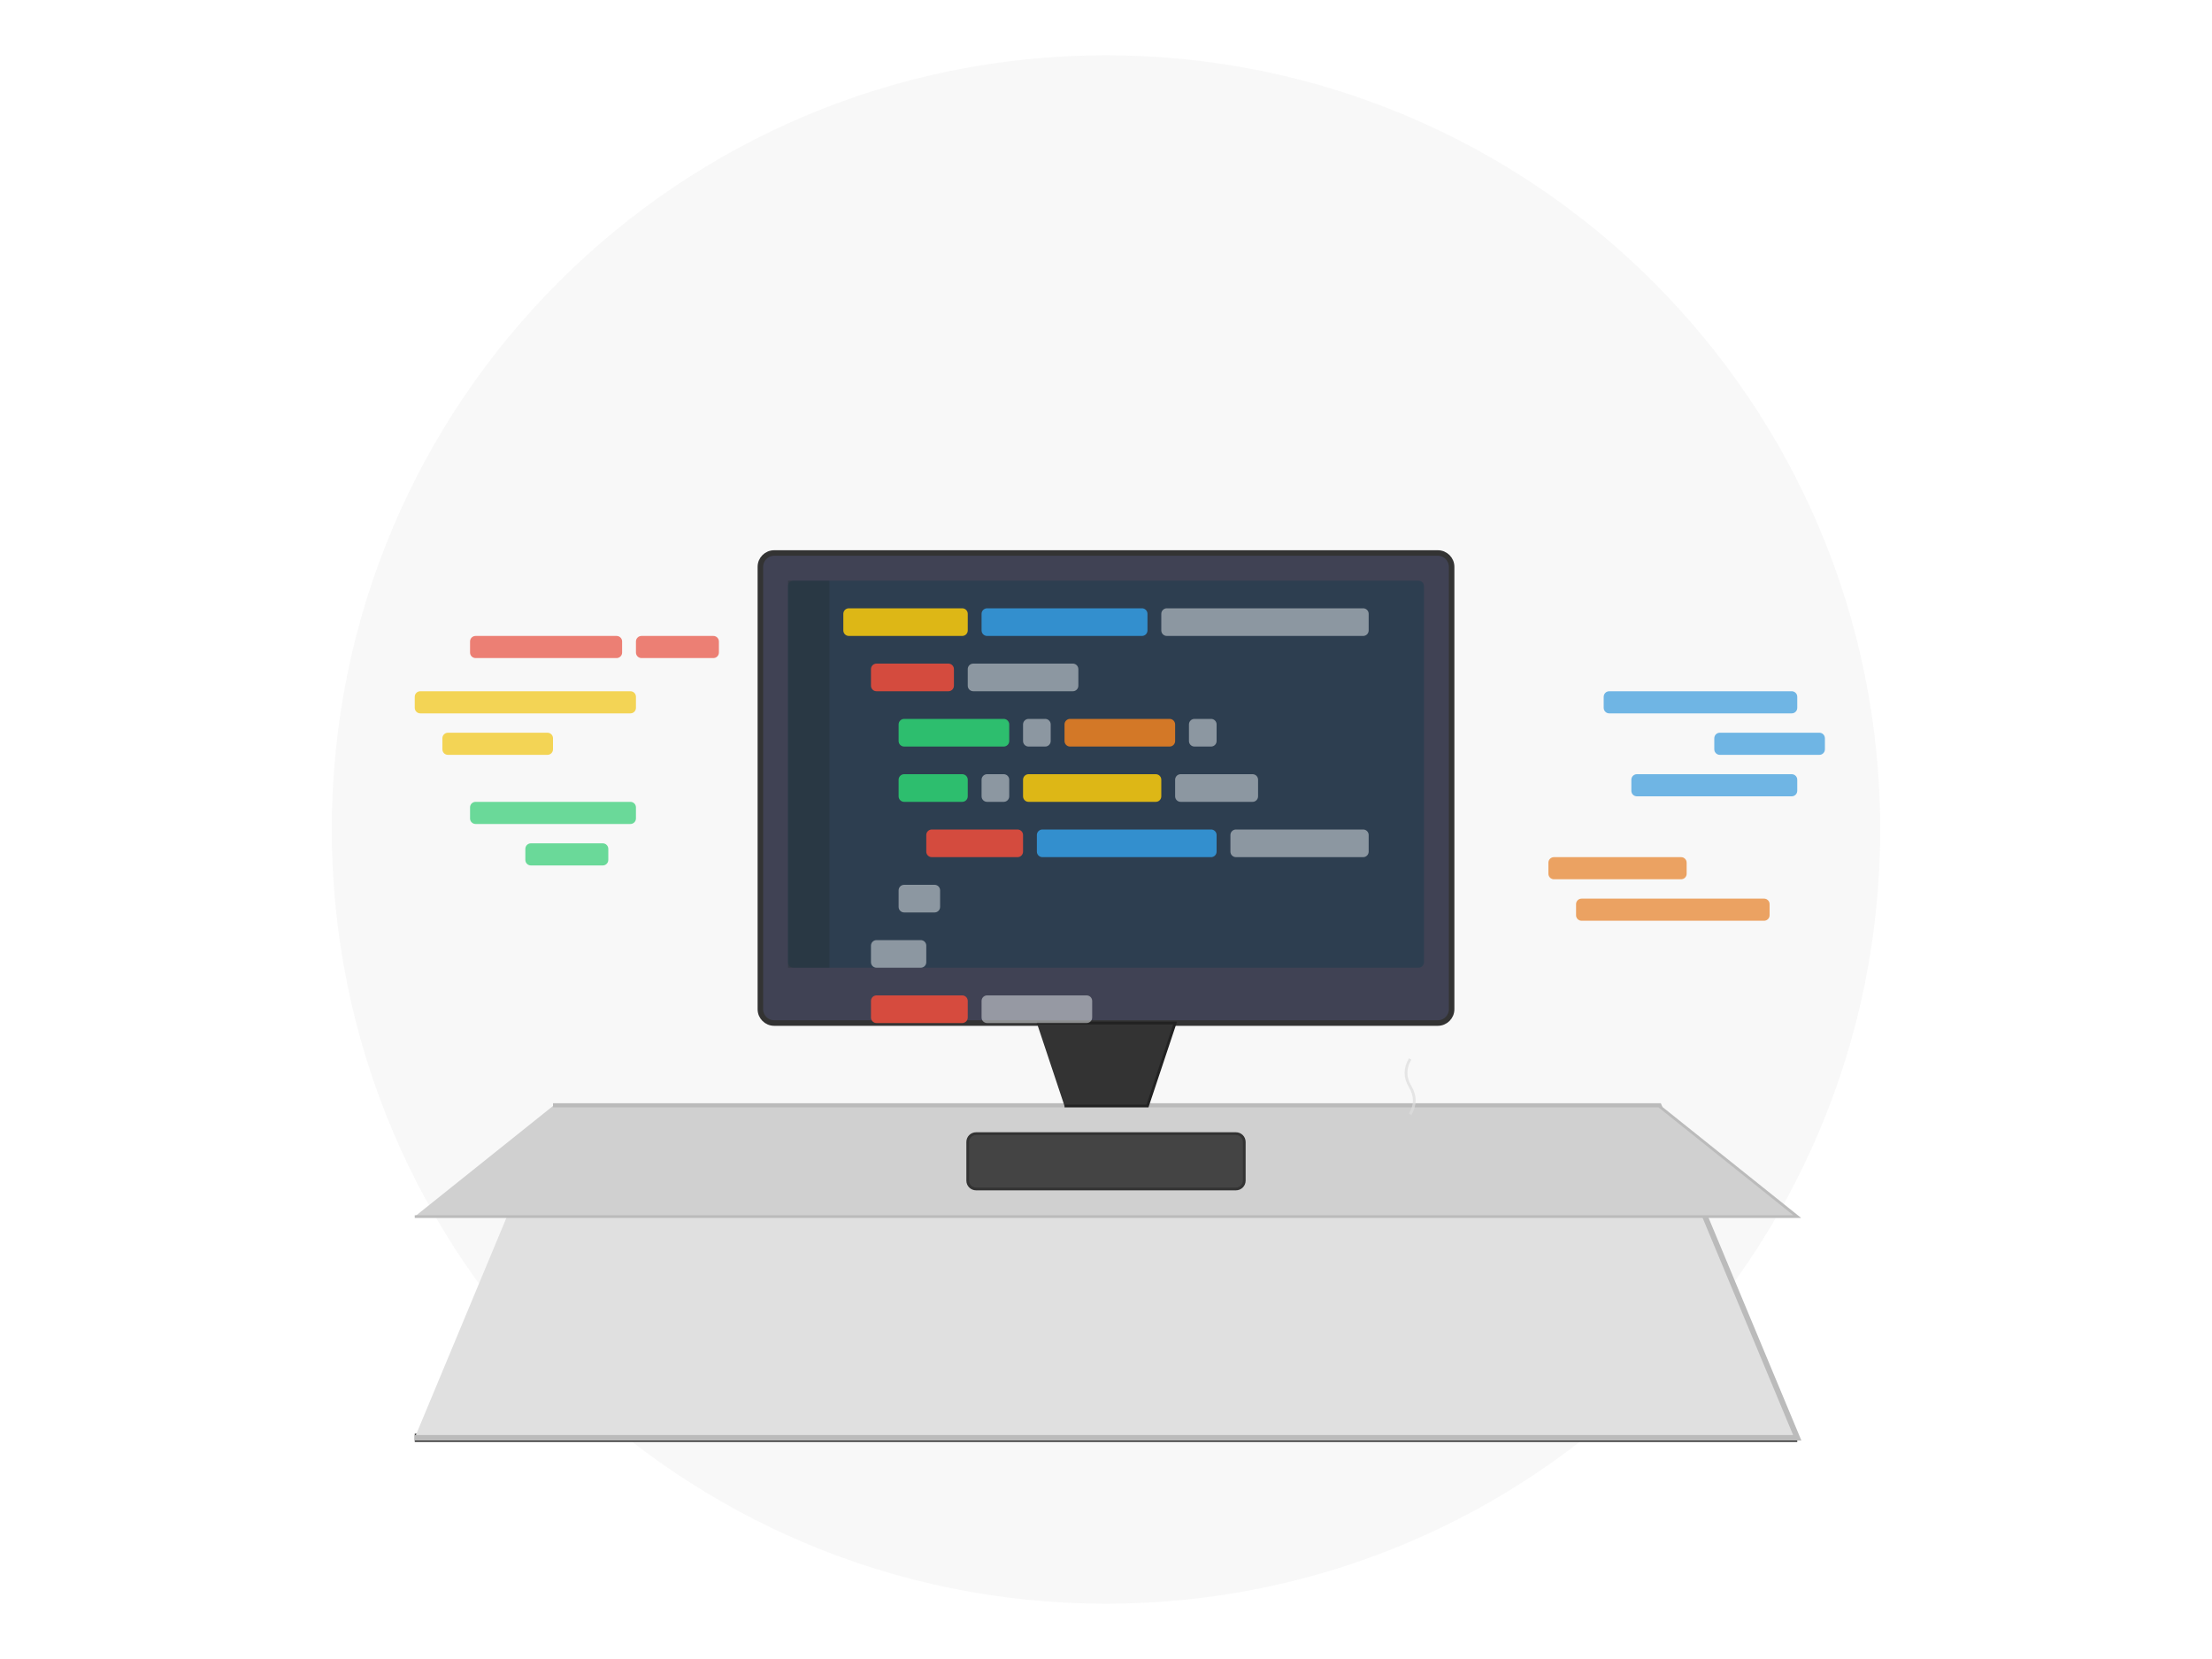
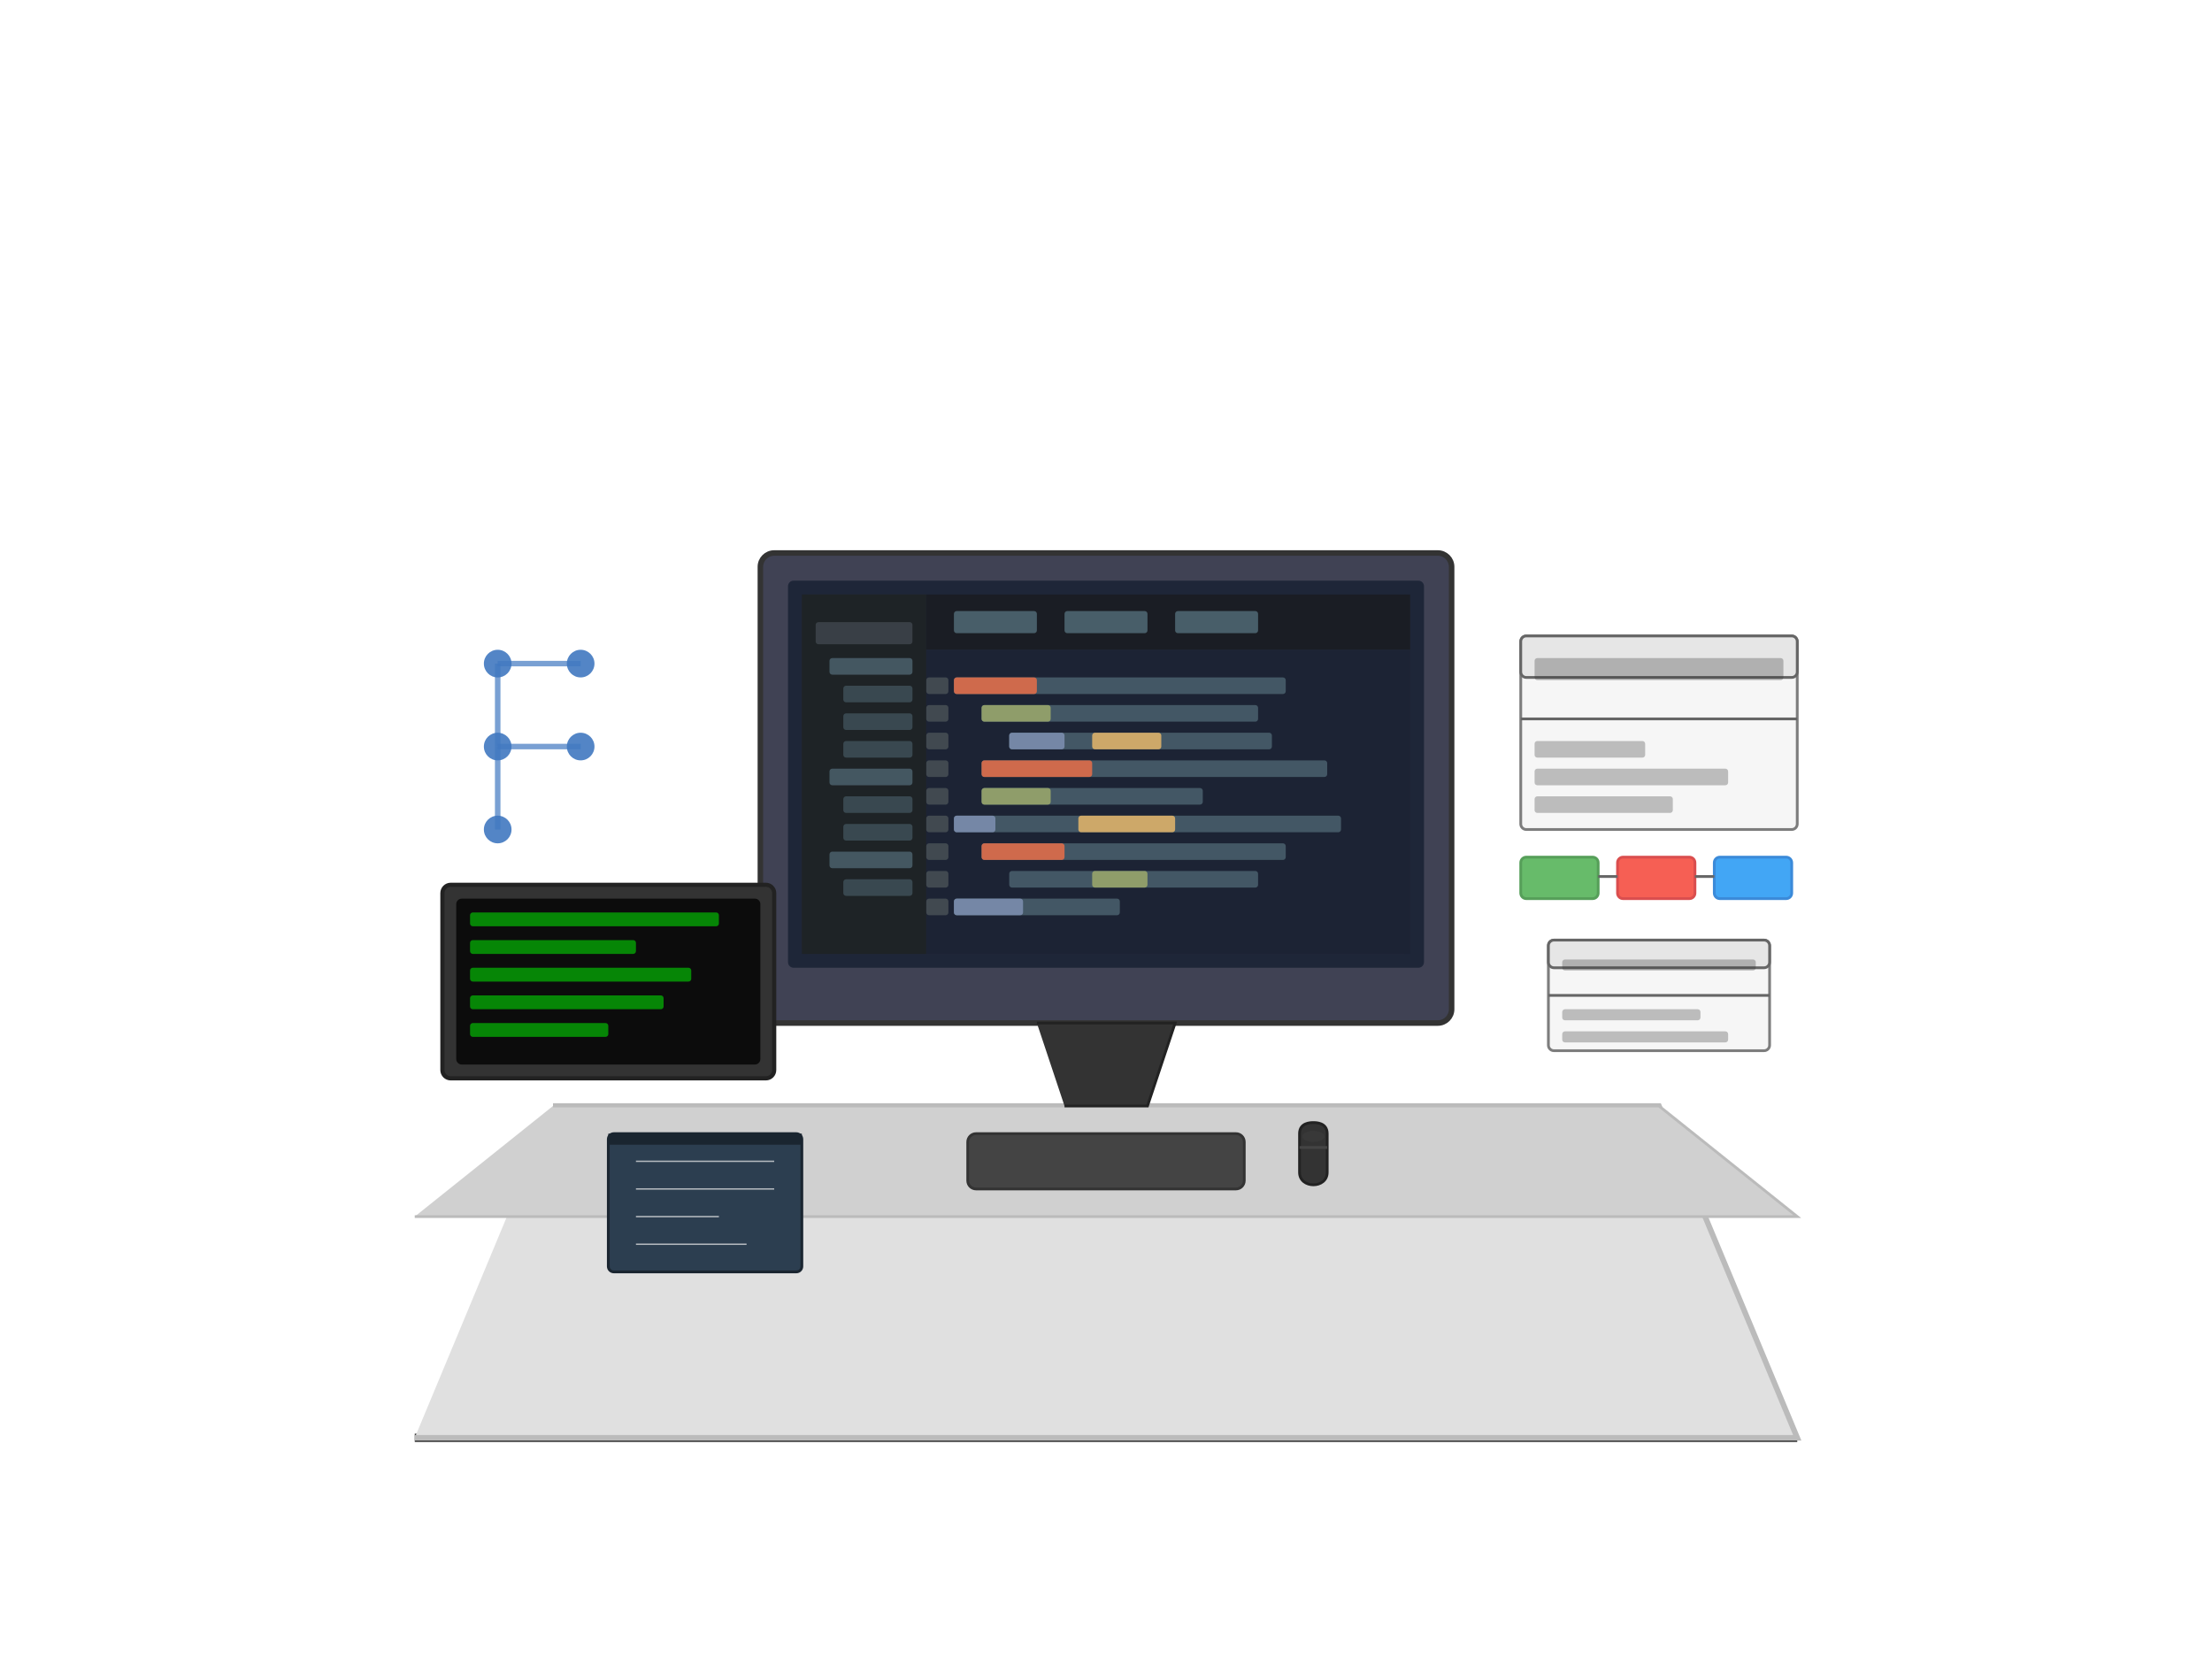
<svg xmlns="http://www.w3.org/2000/svg" viewBox="0 0 800 600">
-   <circle cx="400" cy="300" r="280" fill="#f5f5f5" opacity="0.7" />
  <line x1="150" y1="520" x2="650" y2="520" stroke="#333" stroke-width="3" />
  <path d="M200,400 L600,400 L650,520 L150,520" fill="#e0e0e0" stroke="#bbb" stroke-width="2" />
  <path d="M200,400 L600,400 L650,440 L150,440" fill="#d0d0d0" stroke="#bbb" stroke-width="1" />
  <rect x="275" y="200" width="250" height="170" rx="5" ry="5" fill="#404254" stroke="#333" stroke-width="2" />
-   <rect x="285" y="210" width="230" height="140" rx="2" ry="2" fill="#2d3e50" />
+   <rect x="285" y="210" width="230" height="140" rx="2" ry="2" fill="#1e2638" />
  <path d="M375,370 L425,370 L415,400 L385,400" fill="#333" stroke="#222" stroke-width="1" />
-   <rect x="285" y="210" width="15" height="140" fill="#263238" opacity="0.5" />
-   <rect x="305" y="220" width="45" height="10" rx="2" ry="2" fill="#f1c40f" opacity="0.9" />
-   <rect x="355" y="220" width="60" height="10" rx="2" ry="2" fill="#3498db" opacity="0.9" />
-   <rect x="420" y="220" width="75" height="10" rx="2" ry="2" fill="#ecf0f1" opacity="0.5" />
-   <rect x="315" y="240" width="30" height="10" rx="2" ry="2" fill="#e74c3c" opacity="0.9" />
-   <rect x="350" y="240" width="40" height="10" rx="2" ry="2" fill="#ecf0f1" opacity="0.5" />
-   <rect x="325" y="260" width="40" height="10" rx="2" ry="2" fill="#2ecc71" opacity="0.9" />
-   <rect x="370" y="260" width="10" height="10" rx="2" ry="2" fill="#ecf0f1" opacity="0.5" />
-   <rect x="385" y="260" width="40" height="10" rx="2" ry="2" fill="#e67e22" opacity="0.9" />
-   <rect x="430" y="260" width="10" height="10" rx="2" ry="2" fill="#ecf0f1" opacity="0.5" />
-   <rect x="325" y="280" width="25" height="10" rx="2" ry="2" fill="#2ecc71" opacity="0.9" />
-   <rect x="355" y="280" width="10" height="10" rx="2" ry="2" fill="#ecf0f1" opacity="0.5" />
-   <rect x="370" y="280" width="50" height="10" rx="2" ry="2" fill="#f1c40f" opacity="0.9" />
-   <rect x="425" y="280" width="30" height="10" rx="2" ry="2" fill="#ecf0f1" opacity="0.5" />
-   <rect x="335" y="300" width="35" height="10" rx="2" ry="2" fill="#e74c3c" opacity="0.9" />
-   <rect x="375" y="300" width="65" height="10" rx="2" ry="2" fill="#3498db" opacity="0.9" />
-   <rect x="445" y="300" width="50" height="10" rx="2" ry="2" fill="#ecf0f1" opacity="0.5" />
-   <rect x="325" y="320" width="15" height="10" rx="2" ry="2" fill="#ecf0f1" opacity="0.5" />
-   <rect x="315" y="340" width="20" height="10" rx="2" ry="2" fill="#ecf0f1" opacity="0.5" />
-   <rect x="315" y="360" width="35" height="10" rx="2" ry="2" fill="#e74c3c" opacity="0.9" />
-   <rect x="355" y="360" width="40" height="10" rx="2" ry="2" fill="#ecf0f1" opacity="0.5" />
-   <rect x="170" y="230" width="55" height="8" rx="2" ry="2" fill="#e74c3c" opacity="0.7" />
-   <rect x="230" y="230" width="30" height="8" rx="2" ry="2" fill="#e74c3c" opacity="0.7" />
-   <rect x="150" y="250" width="80" height="8" rx="2" ry="2" fill="#f1c40f" opacity="0.7" />
-   <rect x="160" y="265" width="40" height="8" rx="2" ry="2" fill="#f1c40f" opacity="0.7" />
-   <rect x="170" y="290" width="60" height="8" rx="2" ry="2" fill="#2ecc71" opacity="0.7" />
-   <rect x="190" y="305" width="30" height="8" rx="2" ry="2" fill="#2ecc71" opacity="0.7" />
-   <rect x="580" y="250" width="70" height="8" rx="2" ry="2" fill="#3498db" opacity="0.7" />
-   <rect x="620" y="265" width="40" height="8" rx="2" ry="2" fill="#3498db" opacity="0.7" />
-   <rect x="590" y="280" width="60" height="8" rx="2" ry="2" fill="#3498db" opacity="0.7" />
-   <rect x="560" y="310" width="50" height="8" rx="2" ry="2" fill="#e67e22" opacity="0.7" />
-   <rect x="570" y="325" width="70" height="8" rx="2" ry="2" fill="#e67e22" opacity="0.7" />
+   <rect x="290" y="215" width="220" height="130" rx="2" ry="2" fill="#252a36" />
+   <rect x="290" y="215" width="45" height="130" fill="#1e2326" />
+   <rect x="295" y="225" width="35" height="8" rx="1" ry="1" fill="#3c4349" opacity="0.9" />
+   <rect x="300" y="238" width="30" height="6" rx="1" ry="1" fill="#546e7a" opacity="0.7" />
+   <rect x="305" y="248" width="25" height="6" rx="1" ry="1" fill="#546e7a" opacity="0.5" />
+   <rect x="305" y="258" width="25" height="6" rx="1" ry="1" fill="#546e7a" opacity="0.5" />
+   <rect x="305" y="268" width="25" height="6" rx="1" ry="1" fill="#546e7a" opacity="0.5" />
+   <rect x="300" y="278" width="30" height="6" rx="1" ry="1" fill="#546e7a" opacity="0.7" />
+   <rect x="305" y="288" width="25" height="6" rx="1" ry="1" fill="#546e7a" opacity="0.5" />
+   <rect x="305" y="298" width="25" height="6" rx="1" ry="1" fill="#546e7a" opacity="0.5" />
+   <rect x="300" y="308" width="30" height="6" rx="1" ry="1" fill="#546e7a" opacity="0.7" />
+   <rect x="305" y="318" width="25" height="6" rx="1" ry="1" fill="#546e7a" opacity="0.5" />
+   <rect x="335" y="215" width="175" height="20" fill="#1a1d24" />
+   <rect x="345" y="221" width="30" height="8" rx="1" ry="1" fill="#546e7a" opacity="0.8" />
+   <rect x="385" y="221" width="30" height="8" rx="1" ry="1" fill="#546e7a" opacity="0.8" />
+   <rect x="425" y="221" width="30" height="8" rx="1" ry="1" fill="#546e7a" opacity="0.8" />
+   <rect x="335" y="235" width="175" height="110" fill="#1c2334" />
+   <rect x="345" y="245" width="120" height="6" rx="1" ry="1" fill="#546e7a" opacity="0.7" />
+   <rect x="355" y="255" width="100" height="6" rx="1" ry="1" fill="#546e7a" opacity="0.7" />
+   <rect x="365" y="265" width="95" height="6" rx="1" ry="1" fill="#546e7a" opacity="0.7" />
+   <rect x="355" y="275" width="125" height="6" rx="1" ry="1" fill="#546e7a" opacity="0.7" />
+   <rect x="355" y="285" width="80" height="6" rx="1" ry="1" fill="#546e7a" opacity="0.7" />
+   <rect x="345" y="295" width="140" height="6" rx="1" ry="1" fill="#546e7a" opacity="0.7" />
+   <rect x="355" y="305" width="110" height="6" rx="1" ry="1" fill="#546e7a" opacity="0.7" />
+   <rect x="365" y="315" width="90" height="6" rx="1" ry="1" fill="#546e7a" opacity="0.7" />
+   <rect x="345" y="325" width="60" height="6" rx="1" ry="1" fill="#546e7a" opacity="0.7" />
+   <rect x="345" y="245" width="30" height="6" rx="1" ry="1" fill="#cf6a4c" />
+   <rect x="355" y="255" width="25" height="6" rx="1" ry="1" fill="#8f9d6a" />
+   <rect x="365" y="265" width="20" height="6" rx="1" ry="1" fill="#7587a6" />
+   <rect x="395" y="265" width="25" height="6" rx="1" ry="1" fill="#cda869" />
+   <rect x="355" y="275" width="40" height="6" rx="1" ry="1" fill="#cf6a4c" />
+   <rect x="355" y="285" width="25" height="6" rx="1" ry="1" fill="#8f9d6a" />
+   <rect x="345" y="295" width="15" height="6" rx="1" ry="1" fill="#7587a6" />
+   <rect x="390" y="295" width="35" height="6" rx="1" ry="1" fill="#cda869" />
+   <rect x="355" y="305" width="30" height="6" rx="1" ry="1" fill="#cf6a4c" />
+   <rect x="395" y="315" width="20" height="6" rx="1" ry="1" fill="#8f9d6a" />
+   <rect x="345" y="325" width="25" height="6" rx="1" ry="1" fill="#7587a6" />
+   <rect x="335" y="245" width="8" height="6" rx="1" ry="1" fill="#515a5c" opacity="0.7" />
+   <rect x="335" y="255" width="8" height="6" rx="1" ry="1" fill="#515a5c" opacity="0.7" />
+   <rect x="335" y="265" width="8" height="6" rx="1" ry="1" fill="#515a5c" opacity="0.7" />
+   <rect x="335" y="275" width="8" height="6" rx="1" ry="1" fill="#515a5c" opacity="0.7" />
+   <rect x="335" y="285" width="8" height="6" rx="1" ry="1" fill="#515a5c" opacity="0.7" />
+   <rect x="335" y="295" width="8" height="6" rx="1" ry="1" fill="#515a5c" opacity="0.7" />
+   <rect x="335" y="305" width="8" height="6" rx="1" ry="1" fill="#515a5c" opacity="0.7" />
+   <rect x="335" y="315" width="8" height="6" rx="1" ry="1" fill="#515a5c" opacity="0.7" />
+   <rect x="335" y="325" width="8" height="6" rx="1" ry="1" fill="#515a5c" opacity="0.7" />
+   <circle cx="180" cy="240" r="5" fill="#4078c0" opacity="0.9" />
+   <circle cx="180" cy="270" r="5" fill="#4078c0" opacity="0.9" />
+   <circle cx="180" cy="300" r="5" fill="#4078c0" opacity="0.9" />
+   <circle cx="210" cy="240" r="5" fill="#4078c0" opacity="0.9" />
+   <circle cx="210" cy="270" r="5" fill="#4078c0" opacity="0.9" />
+   <line x1="180" y1="240" x2="180" y2="270" stroke="#4078c0" stroke-width="2" opacity="0.7" />
+   <line x1="180" y1="270" x2="180" y2="300" stroke="#4078c0" stroke-width="2" opacity="0.7" />
+   <line x1="180" y1="240" x2="210" y2="240" stroke="#4078c0" stroke-width="2" opacity="0.7" />
+   <line x1="180" y1="270" x2="210" y2="270" stroke="#4078c0" stroke-width="2" opacity="0.7" />
+   <rect x="550" y="230" width="100" height="70" fill="#f5f5f5" stroke="#666" stroke-width="1" opacity="0.85" rx="2" ry="2" />
+   <rect x="550" y="230" width="100" height="15" fill="#e6e6e6" stroke="#666" stroke-width="1" rx="2" ry="2" />
+   <line x1="550" y1="260" x2="650" y2="260" stroke="#666" stroke-width="1" />
+   <rect x="555" y="238" width="90" height="8" rx="1" ry="1" fill="#333" opacity="0.3" />
+   <rect x="555" y="268" width="40" height="6" rx="1" ry="1" fill="#333" opacity="0.3" />
+   <rect x="555" y="278" width="70" height="6" rx="1" ry="1" fill="#333" opacity="0.3" />
+   <rect x="555" y="288" width="50" height="6" rx="1" ry="1" fill="#333" opacity="0.3" />
+   <rect x="550" y="310" width="28" height="15" rx="2" ry="2" fill="#4caf50" stroke="#388e3c" stroke-width="1" opacity="0.85" />
+   <rect x="585" y="310" width="28" height="15" rx="2" ry="2" fill="#f44336" stroke="#d32f2f" stroke-width="1" opacity="0.85" />
+   <rect x="620" y="310" width="28" height="15" rx="2" ry="2" fill="#2196f3" stroke="#1976d2" stroke-width="1" opacity="0.85" />
+   <line x1="578" y1="317" x2="585" y2="317" stroke="#666" stroke-width="1" />
+   <line x1="613" y1="317" x2="620" y2="317" stroke="#666" stroke-width="1" />
+   <rect x="560" y="340" width="80" height="40" rx="2" ry="2" fill="#f5f5f5" stroke="#666" stroke-width="1" opacity="0.85" />
+   <rect x="560" y="340" width="80" height="10" rx="2" ry="2" fill="#e6e6e6" stroke="#666" stroke-width="1" />
+   <line x1="560" y1="360" x2="640" y2="360" stroke="#666" stroke-width="1" />
+   <rect x="565" y="347" width="70" height="4" rx="1" ry="1" fill="#333" opacity="0.3" />
+   <rect x="565" y="365" width="50" height="4" rx="1" ry="1" fill="#333" opacity="0.3" />
+   <rect x="565" y="373" width="60" height="4" rx="1" ry="1" fill="#333" opacity="0.3" />
+   <rect x="160" y="320" width="120" height="70" rx="3" ry="3" fill="#333" stroke="#222" stroke-width="1.5" />
+   <rect x="165" y="325" width="110" height="60" rx="2" ry="2" fill="#0c0c0c" />
+   <rect x="170" y="330" width="90" height="5" rx="1" ry="1" fill="#0f0" opacity="0.5" />
+   <rect x="170" y="340" width="60" height="5" rx="1" ry="1" fill="#0f0" opacity="0.5" />
+   <rect x="170" y="350" width="80" height="5" rx="1" ry="1" fill="#0f0" opacity="0.5" />
+   <rect x="170" y="360" width="70" height="5" rx="1" ry="1" fill="#0f0" opacity="0.5" />
+   <rect x="170" y="370" width="50" height="5" rx="1" ry="1" fill="#0f0" opacity="0.5" />
  <rect x="350" y="410" width="100" height="20" rx="3" ry="3" fill="#444" stroke="#333" stroke-width="1" />
-   <path d="M510,403 Q513,398 510,393 Q507,388 510,383" stroke="#ddd" stroke-width="1" fill="none" opacity="0.7">
-     <animate attributeName="opacity" values="0.7;0.2;0.7" dur="3s" repeatCount="indefinite" />
-   </path>
+   <path d="M470,410 L470,424 C470,430 480,430 480,424 L480,410 C480,406 476,406 475,406 474,406 470,406 470,410 Z" fill="#333" stroke="#222" stroke-width="1" />
+   <line x1="470" y1="415" x2="480" y2="415" stroke="#444" stroke-width="1" />
+   <ellipse cx="475" cy="411" rx="4" ry="2" fill="#444" opacity="0.3" />
+   <rect x="220" y="410" width="70" height="50" fill="#2c3e50" stroke="#1a2530" stroke-width="1" rx="2" ry="2" />
+   <rect x="220" y="410" width="70" height="4" fill="#1a2530" />
+   <line x1="230" y1="420" x2="280" y2="420" stroke="#eee" stroke-width="0.5" opacity="0.7" />
+   <line x1="230" y1="430" x2="280" y2="430" stroke="#eee" stroke-width="0.5" opacity="0.7" />
+   <line x1="230" y1="440" x2="260" y2="440" stroke="#eee" stroke-width="0.5" opacity="0.7" />
+   <line x1="230" y1="450" x2="270" y2="450" stroke="#eee" stroke-width="0.5" opacity="0.7" />
</svg>
